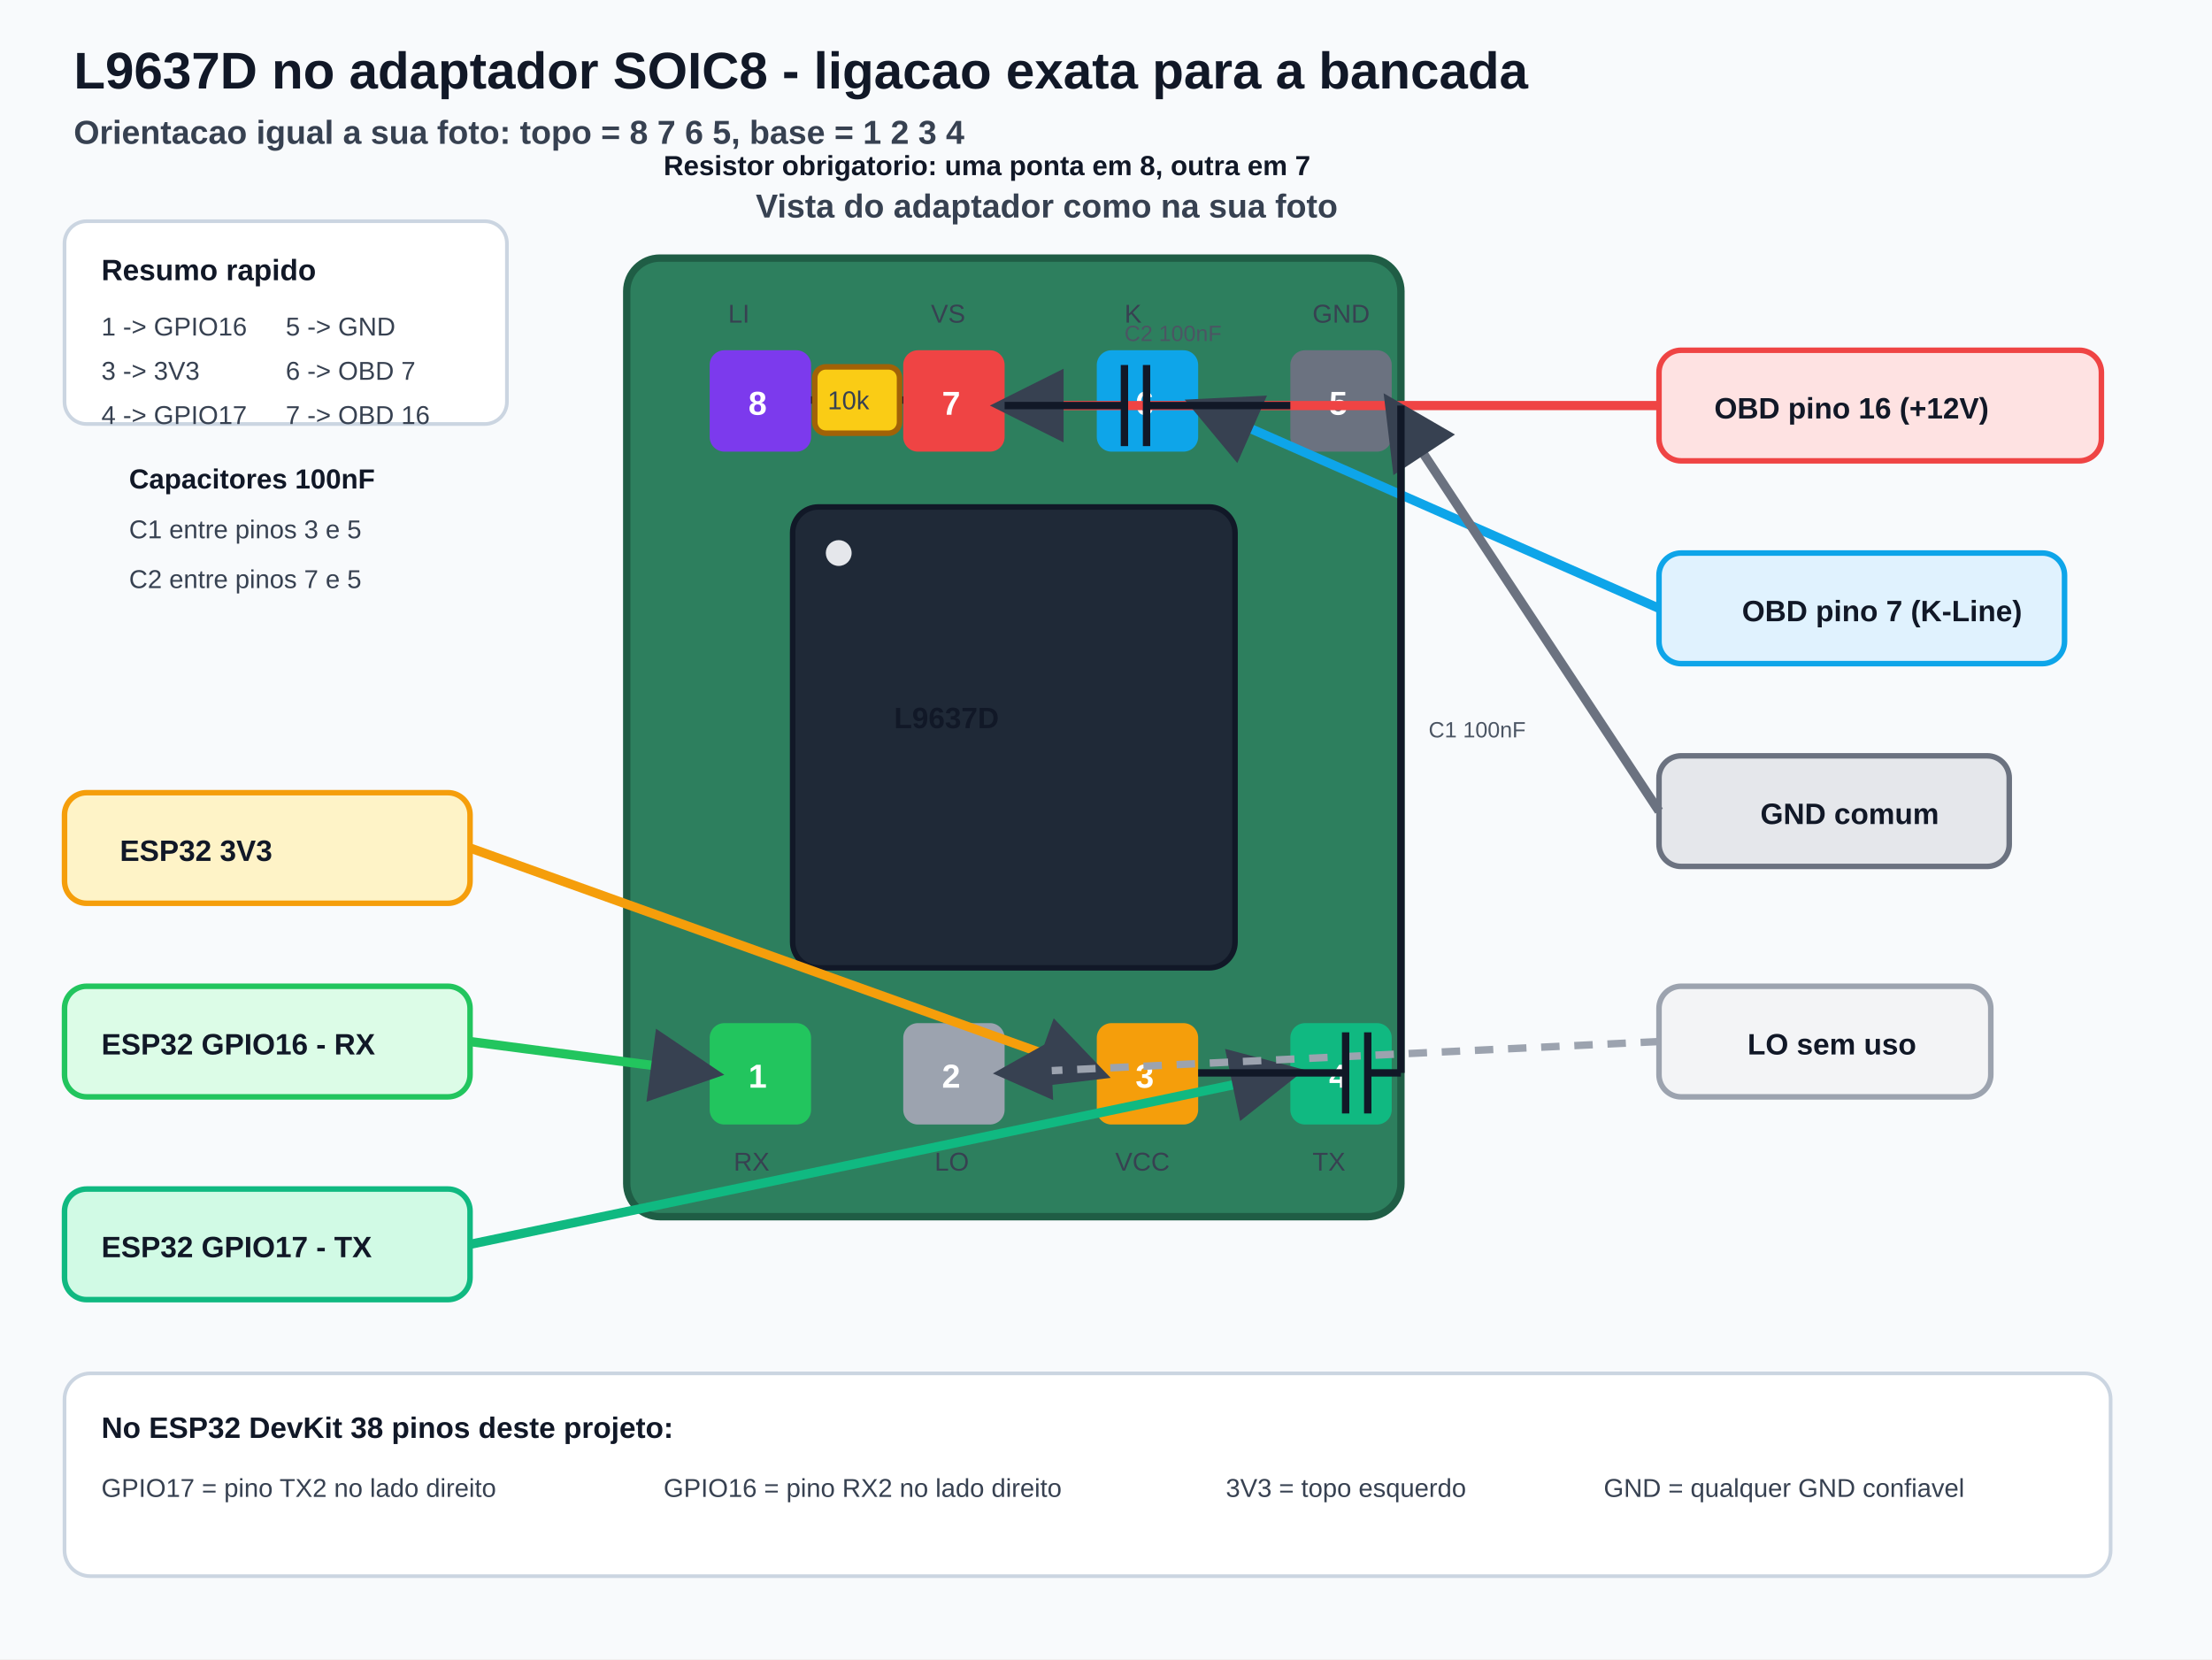
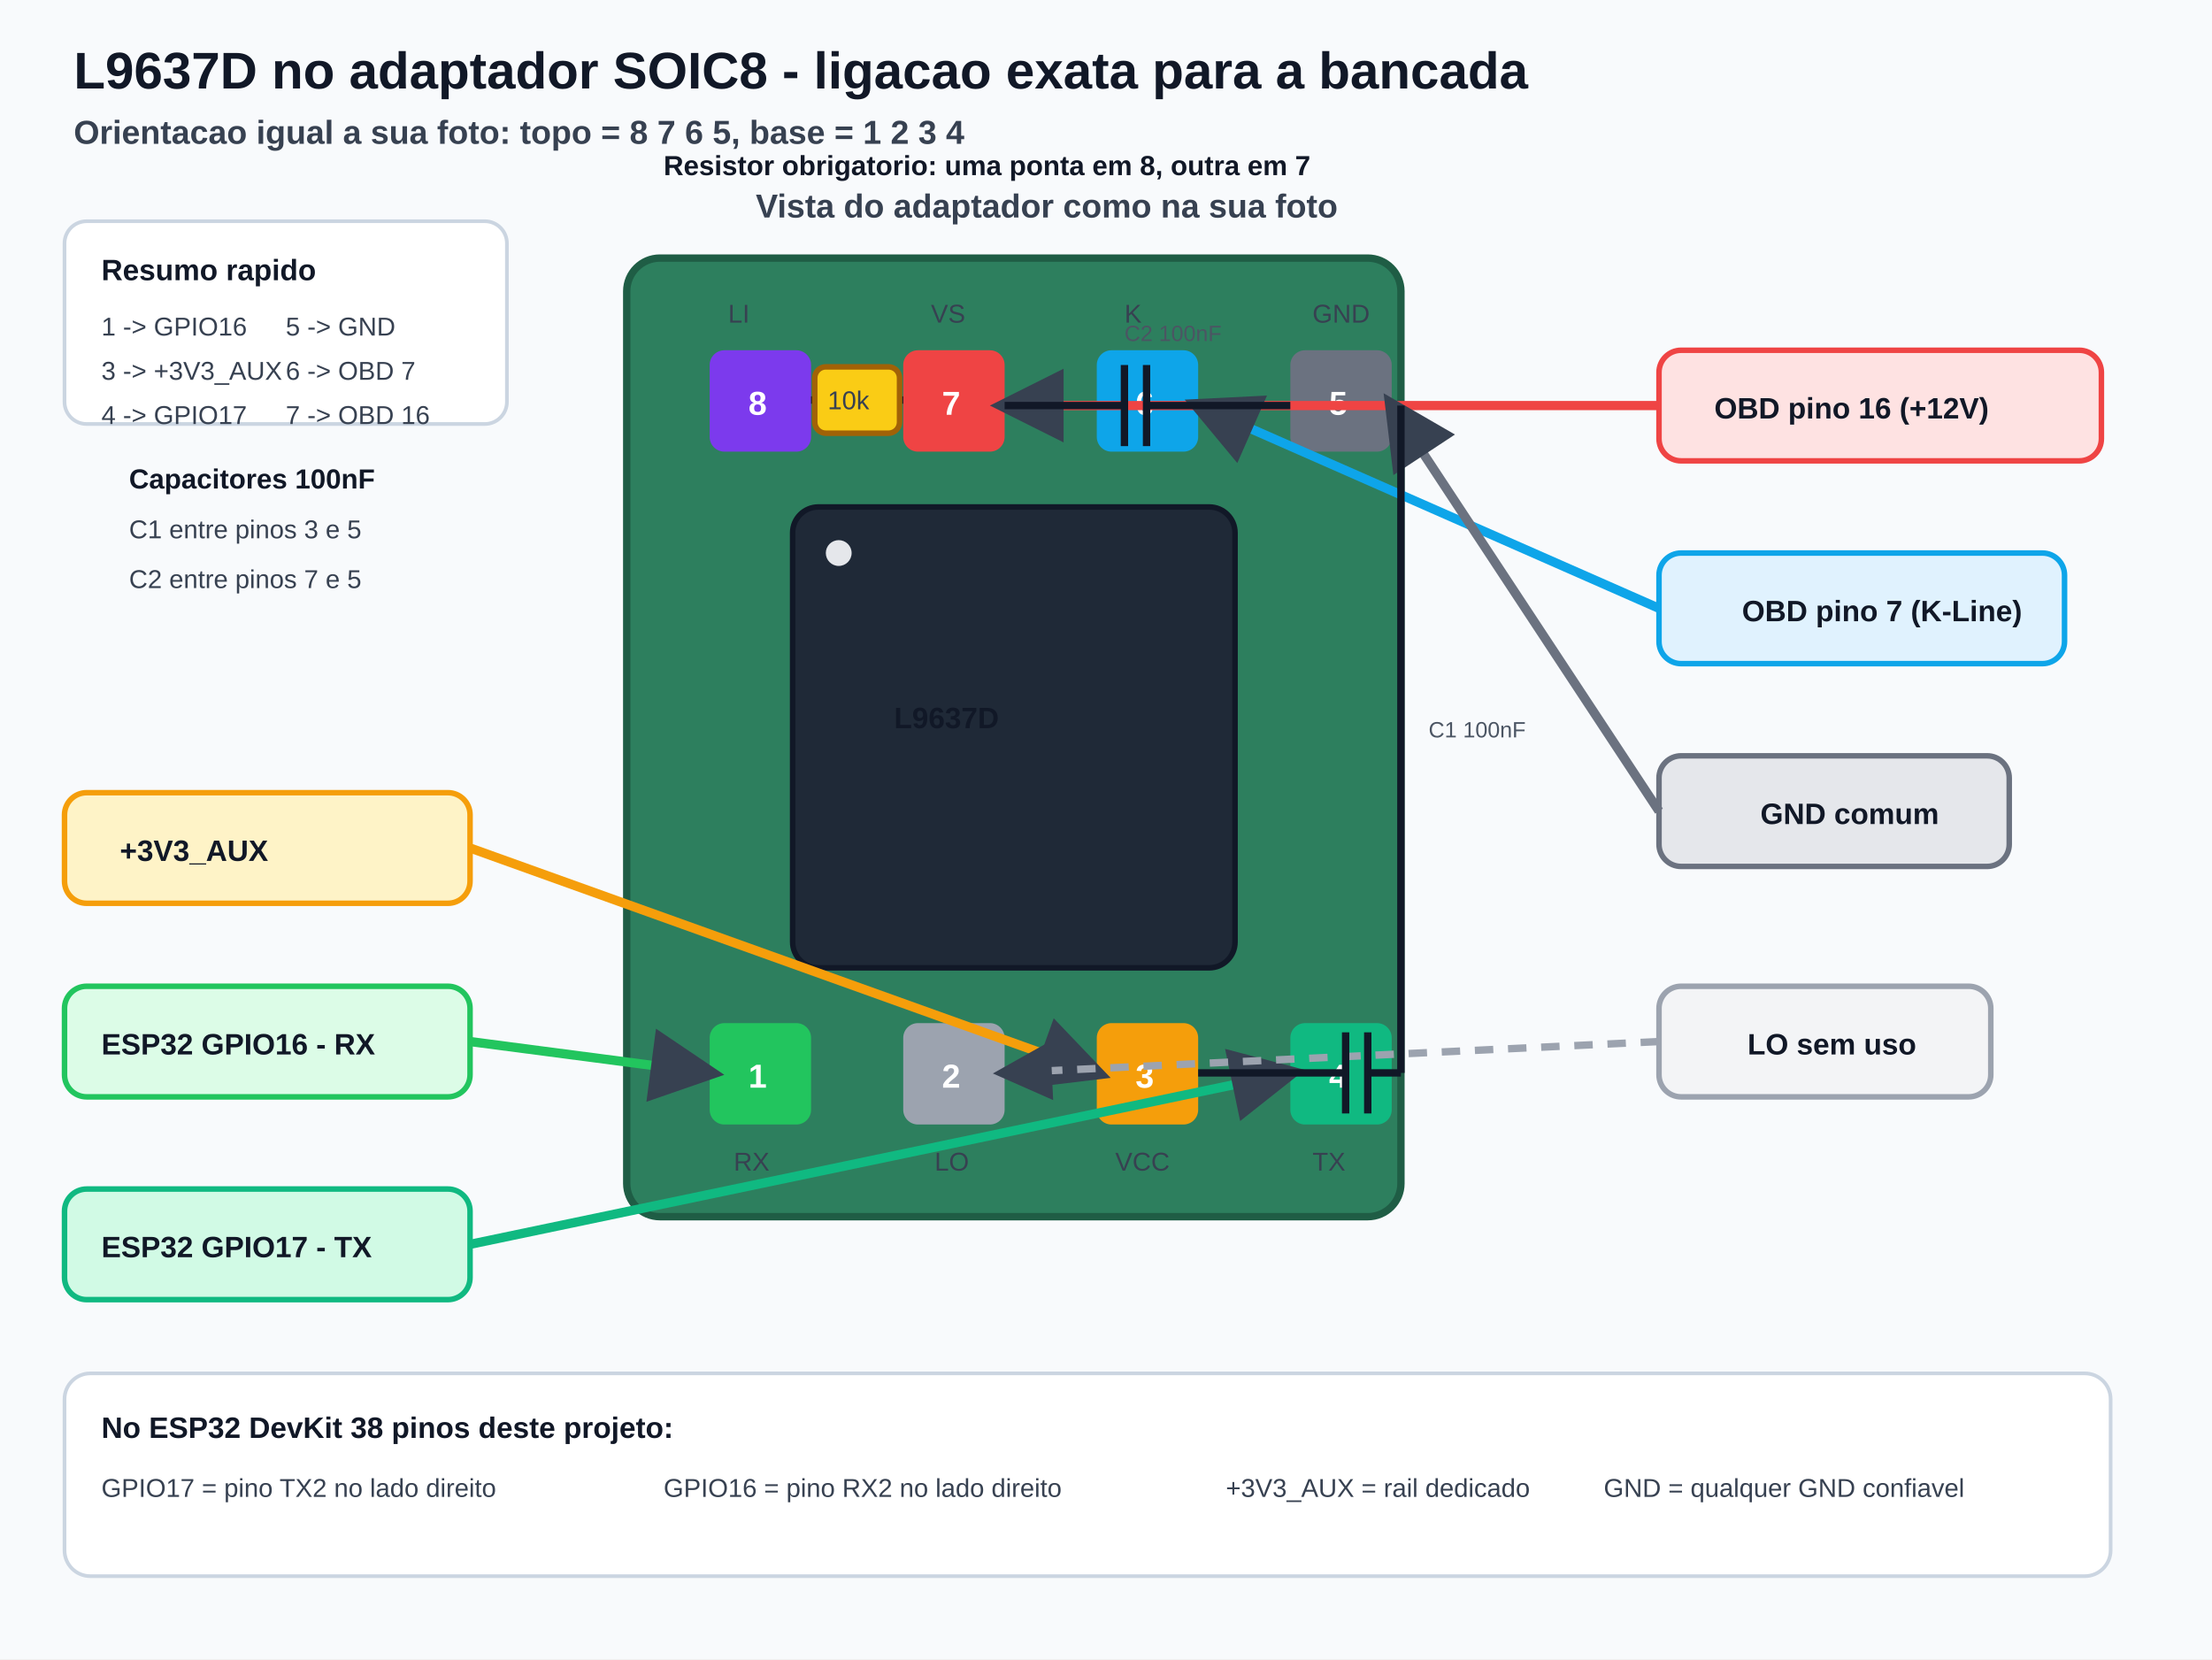
<svg xmlns="http://www.w3.org/2000/svg" width="1200" height="900" viewBox="0 0 1200 900">
  <defs>
    <style>
      .title { font: 700 28px Arial, sans-serif; fill: #111827; }
      .subtitle { font: 600 18px Arial, sans-serif; fill: #374151; }
      .label { font: 600 16px Arial, sans-serif; fill: #111827; }
      .small { font: 500 14px Arial, sans-serif; fill: #374151; }
      .tiny { font: 500 12px Arial, sans-serif; fill: #4b5563; }
      .pin { font: 700 18px Arial, sans-serif; fill: #ffffff; }
      .note { font: 600 15px Arial, sans-serif; fill: #111827; }
    </style>
    <marker id="arrow" viewBox="0 0 10 10" refX="8" refY="5" markerWidth="8" markerHeight="8" orient="auto-start-reverse">
      <path d="M 0 0 L 10 5 L 0 10 z" fill="#374151" />
    </marker>
  </defs>
  <rect width="1200" height="900" fill="#f8fafc" />
  <text x="40" y="48" class="title">L9637D no adaptador SOIC8 - ligacao exata para a bancada</text>
  <text x="40" y="78" class="subtitle">Orientacao igual a sua foto: topo = 8 7 6 5, base = 1 2 3 4</text>
  <rect x="340" y="140" width="420" height="520" rx="18" fill="#2d7f5e" stroke="#1f5d45" stroke-width="4" />
  <text x="410" y="118" class="subtitle">Vista do adaptador como na sua foto</text>
  <rect x="430" y="275" width="240" height="250" rx="14" fill="#1f2937" stroke="#111827" stroke-width="3" />
  <text x="485" y="395" class="label" fill="#e5e7eb">L9637D</text>
  <circle cx="455" cy="300" r="7" fill="#e5e7eb" />
  <rect x="385" y="190" width="55" height="55" rx="8" fill="#7c3aed" />
  <text x="406" y="225" class="pin">8</text>
  <rect x="490" y="190" width="55" height="55" rx="8" fill="#ef4444" />
  <text x="511" y="225" class="pin">7</text>
  <rect x="595" y="190" width="55" height="55" rx="8" fill="#0ea5e9" />
  <text x="616" y="225" class="pin">6</text>
  <rect x="700" y="190" width="55" height="55" rx="8" fill="#6b7280" />
  <text x="721" y="225" class="pin">5</text>
  <rect x="385" y="555" width="55" height="55" rx="8" fill="#22c55e" />
  <text x="406" y="590" class="pin">1</text>
  <rect x="490" y="555" width="55" height="55" rx="8" fill="#9ca3af" />
  <text x="511" y="590" class="pin">2</text>
  <rect x="595" y="555" width="55" height="55" rx="8" fill="#f59e0b" />
  <text x="616" y="590" class="pin">3</text>
  <rect x="700" y="555" width="55" height="55" rx="8" fill="#10b981" />
  <text x="721" y="590" class="pin">4</text>
  <text x="395" y="175" class="small">LI</text>
  <text x="505" y="175" class="small">VS</text>
  <text x="610" y="175" class="small">K</text>
  <text x="712" y="175" class="small">GND</text>
  <text x="398" y="635" class="small">RX</text>
  <text x="507" y="635" class="small">LO</text>
  <text x="605" y="635" class="small">VCC</text>
  <text x="712" y="635" class="small">TX</text>
  <line x1="440" y1="217" x2="490" y2="217" stroke="#111827" stroke-width="4" />
  <rect x="442" y="199" width="46" height="36" rx="6" fill="#facc15" stroke="#a16207" stroke-width="3" />
  <text x="449" y="222" class="small">10k</text>
  <text x="360" y="95" class="note">Resistor obrigatorio: uma ponta em 8, outra em 7</text>
  <rect x="35" y="535" width="220" height="60" rx="12" fill="#dcfce7" stroke="#22c55e" stroke-width="3" />
  <text x="55" y="572" class="label">ESP32 GPIO16 - RX</text>
  <line x1="255" y1="565" x2="385" y2="582" stroke="#22c55e" stroke-width="5" marker-end="url(#arrow)" />
  <rect x="35" y="645" width="220" height="60" rx="12" fill="#d1fae5" stroke="#10b981" stroke-width="3" />
  <text x="55" y="682" class="label">ESP32 GPIO17 - TX</text>
  <line x1="255" y1="675" x2="700" y2="582" stroke="#10b981" stroke-width="5" marker-end="url(#arrow)" />
  <rect x="35" y="430" width="220" height="60" rx="12" fill="#fef3c7" stroke="#f59e0b" stroke-width="3" />
-   <text x="65" y="467" class="label">ESP32 3V3</text>
+   <text x="65" y="467" class="label">+3V3_AUX</text>
  <line x1="255" y1="460" x2="595" y2="582" stroke="#f59e0b" stroke-width="5" marker-end="url(#arrow)" />
  <rect x="900" y="190" width="240" height="60" rx="12" fill="#fee2e2" stroke="#ef4444" stroke-width="3" />
  <text x="930" y="227" class="label">OBD pino 16 (+12V)</text>
  <line x1="900" y1="220" x2="545" y2="220" stroke="#ef4444" stroke-width="5" marker-end="url(#arrow)" />
  <rect x="900" y="300" width="220" height="60" rx="12" fill="#e0f2fe" stroke="#0ea5e9" stroke-width="3" />
  <text x="945" y="337" class="label">OBD pino 7 (K-Line)</text>
  <line x1="900" y1="330" x2="650" y2="220" stroke="#0ea5e9" stroke-width="5" marker-end="url(#arrow)" />
  <rect x="900" y="410" width="190" height="60" rx="12" fill="#e5e7eb" stroke="#6b7280" stroke-width="3" />
  <text x="955" y="447" class="label">GND comum</text>
  <line x1="900" y1="440" x2="755" y2="220" stroke="#6b7280" stroke-width="5" marker-end="url(#arrow)" />
  <rect x="900" y="535" width="180" height="60" rx="12" fill="#f3f4f6" stroke="#9ca3af" stroke-width="3" />
  <text x="948" y="572" class="label">LO sem uso</text>
  <line x1="900" y1="565" x2="545" y2="582" stroke="#9ca3af" stroke-width="4" stroke-dasharray="10 8" marker-end="url(#arrow)" />
  <text x="70" y="265" class="note">Capacitores 100nF</text>
  <text x="70" y="292" class="small">C1 entre pinos 3 e 5</text>
  <text x="70" y="319" class="small">C2 entre pinos 7 e 5</text>
  <line x1="650" y1="582" x2="730" y2="582" stroke="#111827" stroke-width="4" />
  <line x1="730" y1="560" x2="730" y2="604" stroke="#111827" stroke-width="4" />
  <line x1="742" y1="560" x2="742" y2="604" stroke="#111827" stroke-width="4" />
  <line x1="742" y1="582" x2="760" y2="582" stroke="#111827" stroke-width="4" />
  <line x1="760" y1="582" x2="760" y2="220" stroke="#111827" stroke-width="4" />
  <text x="775" y="400" class="tiny">C1 100nF</text>
  <line x1="545" y1="220" x2="610" y2="220" stroke="#111827" stroke-width="4" />
  <line x1="610" y1="198" x2="610" y2="242" stroke="#111827" stroke-width="4" />
  <line x1="622" y1="198" x2="622" y2="242" stroke="#111827" stroke-width="4" />
  <line x1="622" y1="220" x2="700" y2="220" stroke="#111827" stroke-width="4" />
  <text x="610" y="185" class="tiny">C2 100nF</text>
  <rect x="35" y="745" width="1110" height="110" rx="14" fill="#ffffff" stroke="#cbd5e1" stroke-width="2" />
  <text x="55" y="780" class="label">No ESP32 DevKit 38 pinos deste projeto:</text>
  <text x="55" y="812" class="small">GPIO17 = pino TX2 no lado direito</text>
  <text x="360" y="812" class="small">GPIO16 = pino RX2 no lado direito</text>
-   <text x="665" y="812" class="small">3V3 = topo esquerdo</text>
+   <text x="665" y="812" class="small">+3V3_AUX = rail dedicado</text>
  <text x="870" y="812" class="small">GND = qualquer GND confiavel</text>
  <rect x="35" y="120" width="240" height="110" rx="12" fill="#ffffff" stroke="#cbd5e1" stroke-width="2" />
  <text x="55" y="152" class="label">Resumo rapido</text>
  <text x="55" y="182" class="small">1 -&gt; GPIO16</text>
-   <text x="55" y="206" class="small">3 -&gt; 3V3</text>
+   <text x="55" y="206" class="small">3 -&gt; +3V3_AUX</text>
  <text x="55" y="230" class="small">4 -&gt; GPIO17</text>
  <text x="155" y="182" class="small">5 -&gt; GND</text>
  <text x="155" y="206" class="small">6 -&gt; OBD 7</text>
  <text x="155" y="230" class="small">7 -&gt; OBD 16</text>
</svg>
